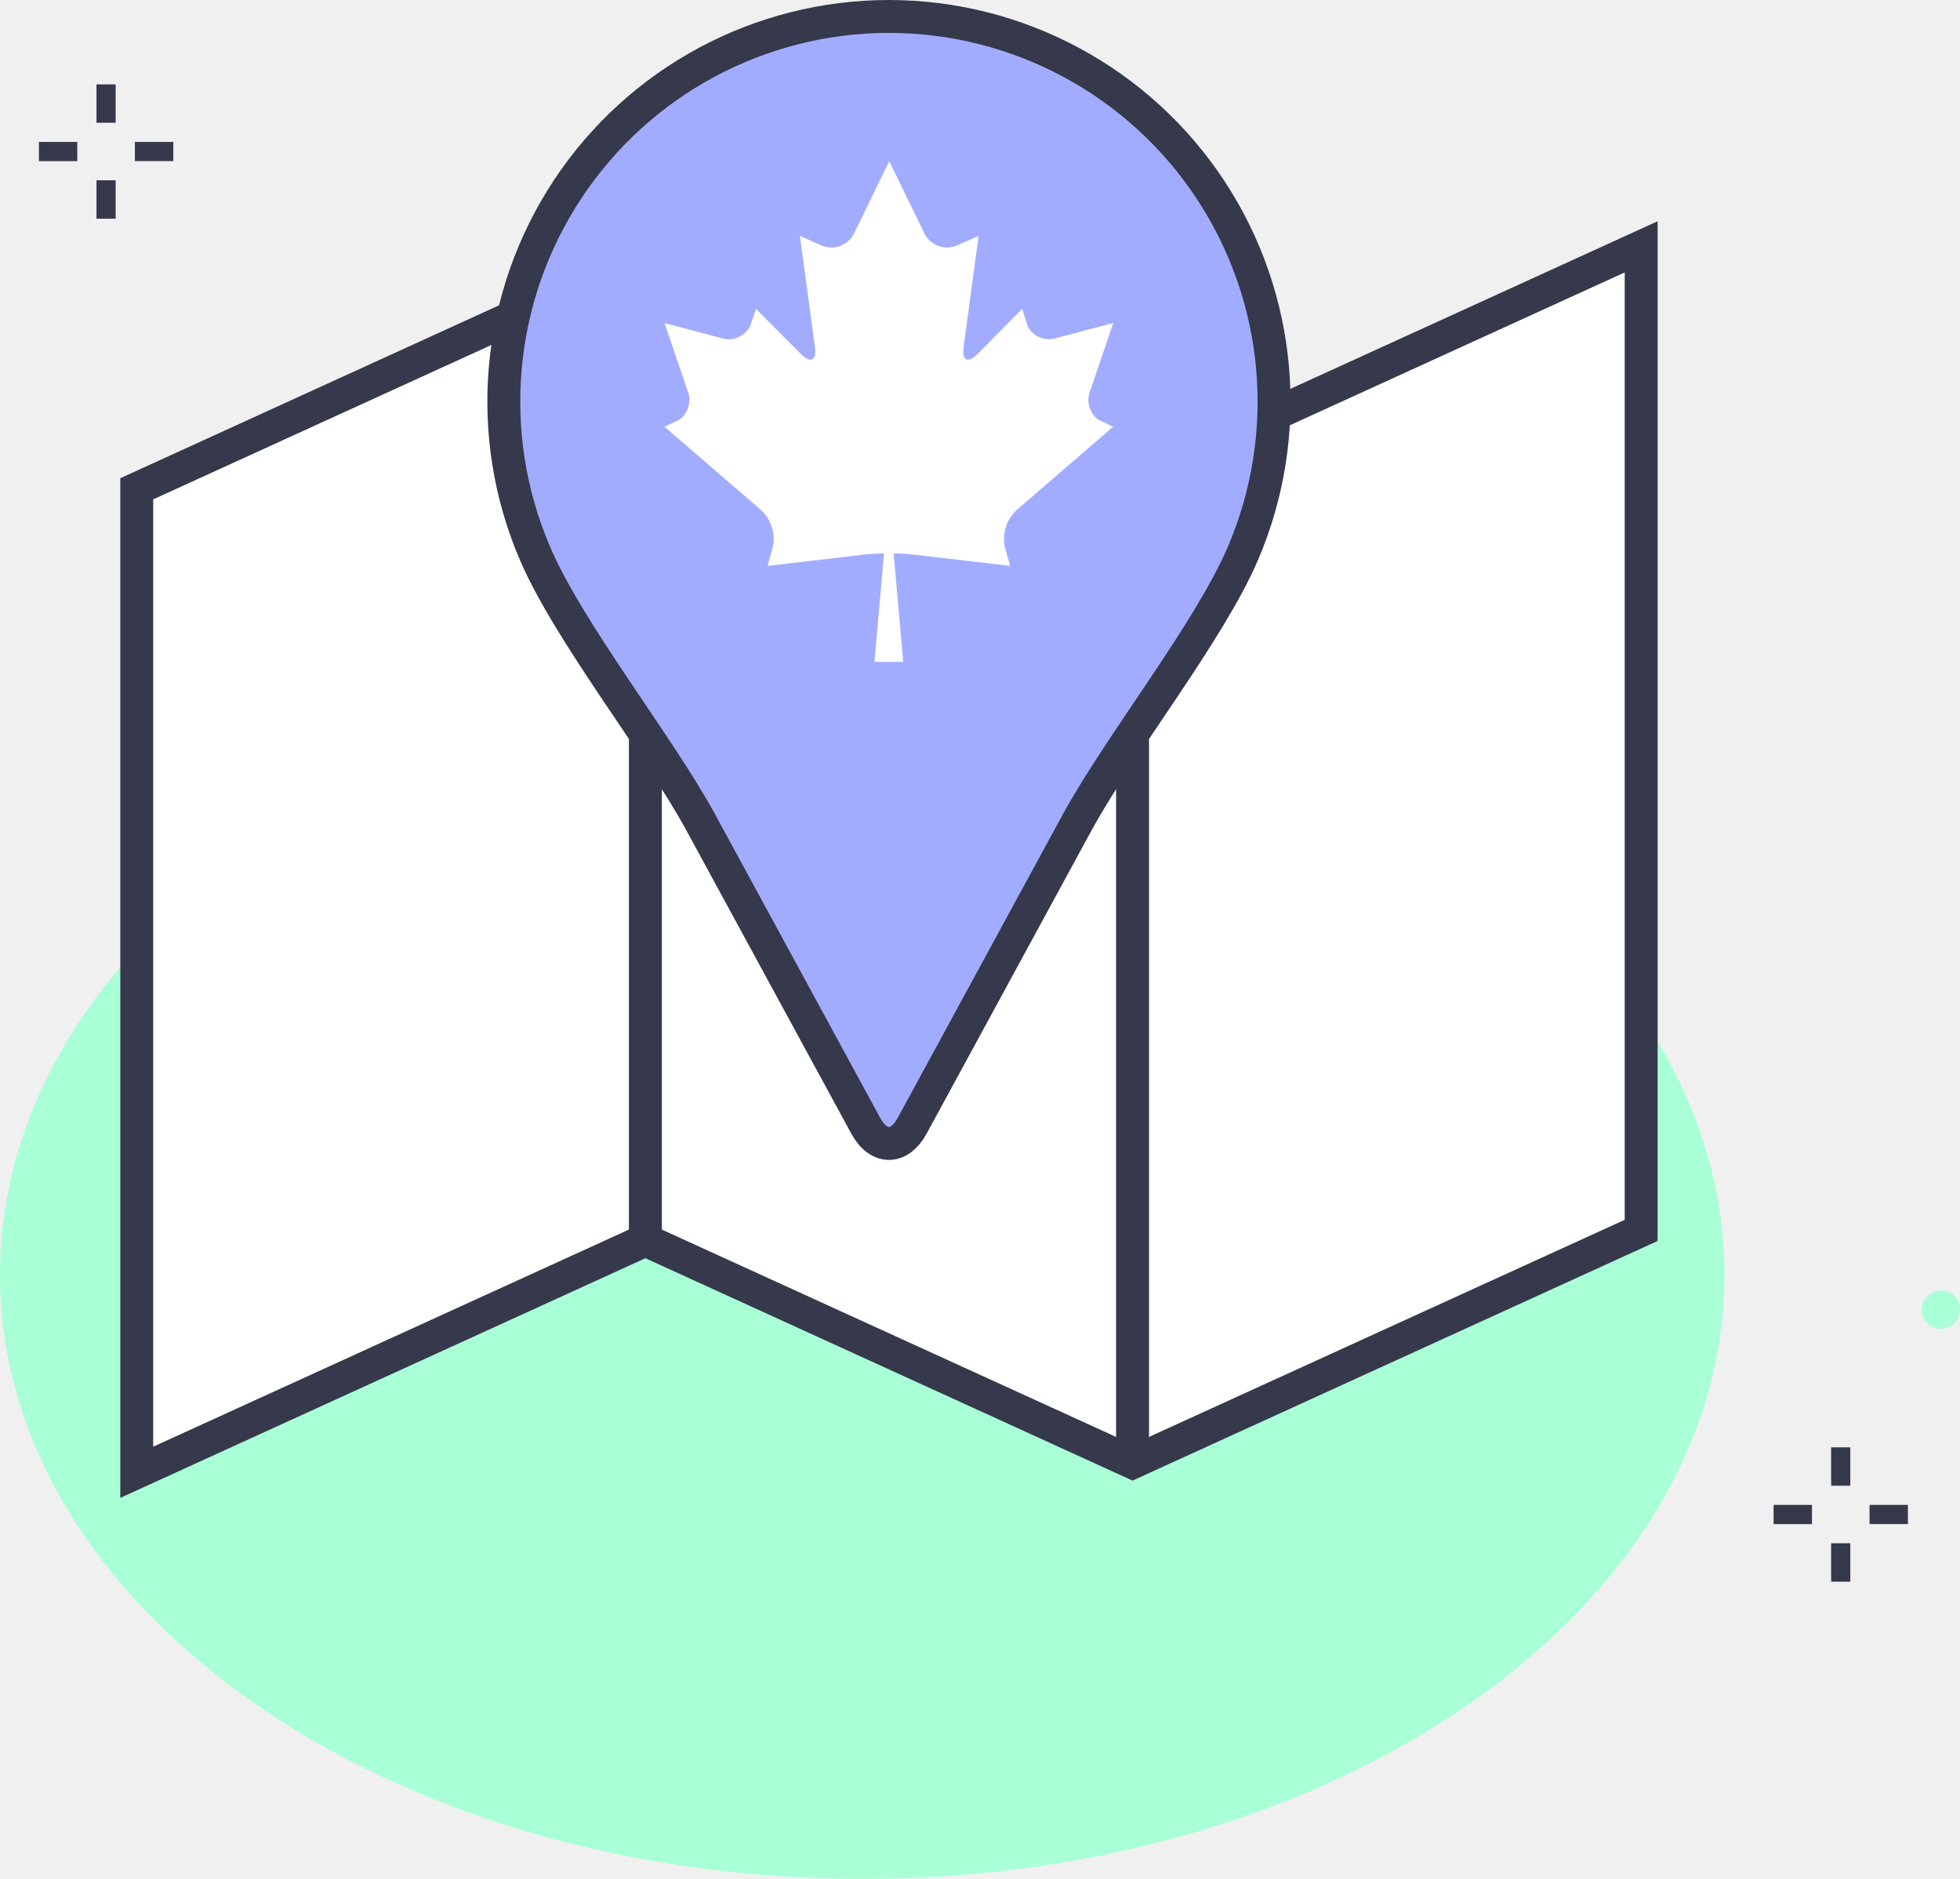
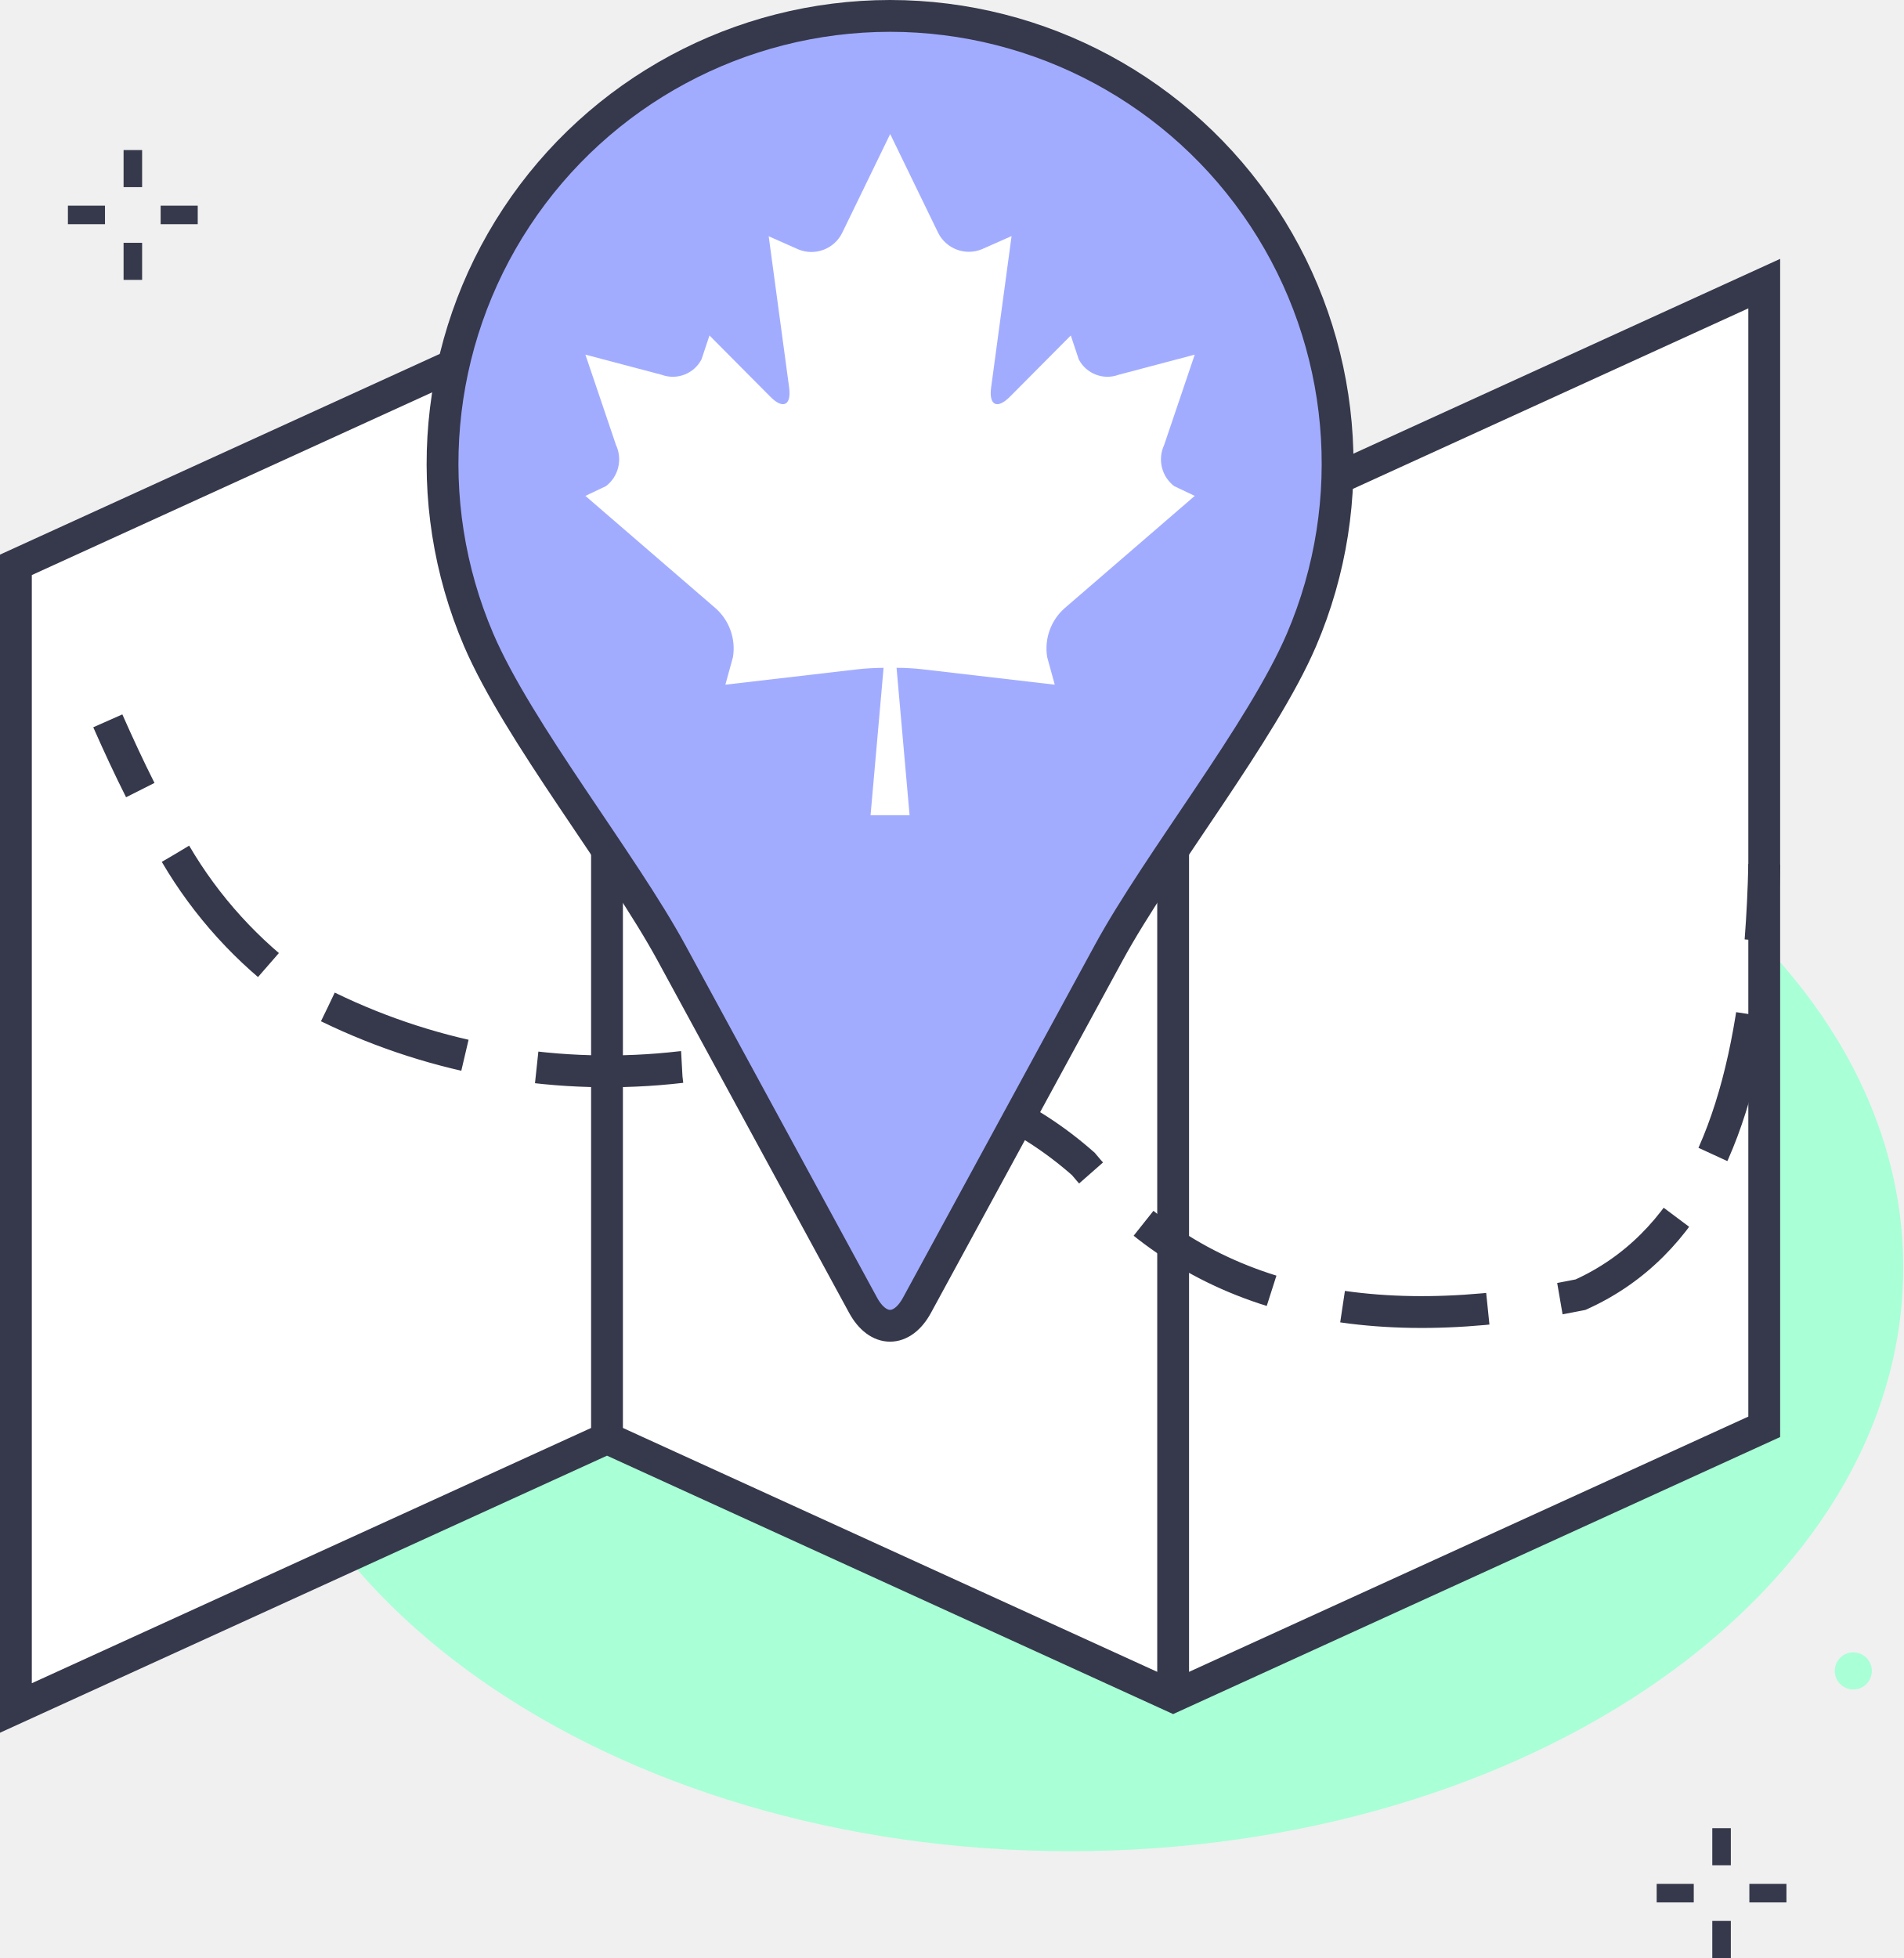
- <svg xmlns="http://www.w3.org/2000/svg" id="Layer_1" data-name="Layer 1" viewBox="0 0 32.52 31.18">
-   <ellipse cx="14.306" cy="21.157" rx="14.306" ry="10.022" style="fill:#a9ffd6" />
-   <polygon points="2.269 24.431 10.708 20.579 18.791 24.269 27.23 20.417 27.23 4.096 18.791 7.948 10.708 4.258 2.269 8.111 2.269 24.431" style="fill:#fff;stroke:#36384b;stroke-miterlimit:10;stroke-width:0.546px" />
-   <line x1="18.791" y1="7.948" x2="18.791" y2="24.269" style="fill:none;stroke:#36384b;stroke-miterlimit:10;stroke-width:0.546px" />
-   <line x1="10.708" y1="20.579" x2="10.708" y2="4.258" style="fill:none;stroke:#36384b;stroke-miterlimit:10;stroke-width:0.546px" />
-   <rect x="30.382" y="24.017" width="0.318" height="0.637" style="fill:#36384b" />
-   <rect x="30.382" y="25.609" width="0.318" height="0.637" style="fill:#36384b" />
-   <rect x="31.019" y="24.972" width="0.637" height="0.318" style="fill:#36384b" />
-   <polyline points="29.427 24.972 30.064 24.972 30.064 25.291 29.427 25.291" style="fill:#36384b" />
-   <rect x="1.601" y="1.4" width="0.318" height="0.637" style="fill:#36384b" />
-   <rect x="1.601" y="2.992" width="0.318" height="0.637" style="fill:#36384b" />
-   <rect x="2.238" y="2.355" width="0.637" height="0.318" style="fill:#36384b" />
-   <polyline points="0.646 2.355 1.282 2.355 1.282 2.674 0.646 2.674" style="fill:#36384b" />
-   <circle cx="32.202" cy="21.732" r="0.318" style="fill:#a9ffd6" />
-   <path d="M16.49,2.547a6.391,6.391,0,0,0-5.874,8.909c.564,1.315,2.044,3.167,2.753,4.469l2.736,5.031c.212.39.557.39.769,0l2.736-5.031c.709-1.3,2.189-3.154,2.753-4.469A6.393,6.393,0,0,0,16.49,2.547Z" transform="translate(-1.74 -2.274)" style="fill:#a2acff;stroke:#36384b;stroke-miterlimit:10;stroke-width:0.546px" />
-   <path d="M19.837,8.734l.374-1.1-.931.246a.4.4,0,0,1-.487-.189L18.7,7.4l-.743.751c-.156.157-.259.106-.23-.114l.25-1.848-.361.159a.419.419,0,0,1-.538-.2l-.584-1.2-.583,1.2a.419.419,0,0,1-.538.2l-.361-.159.25,1.849c.029.219-.074.27-.231.113L14.284,7.4l-.1.292a.4.4,0,0,1-.487.189l-.931-.246.374,1.1a.414.414,0,0,1-.122.5l-.252.12,1.589,1.372a.655.655,0,0,1,.213.6l-.092.337,1.611-.188c.09-.011.2-.017.321-.019l-.159,1.8h.477l-.159-1.8c.117,0,.231.008.321.019l1.611.188-.092-.337a.655.655,0,0,1,.213-.6l1.589-1.372-.252-.12A.414.414,0,0,1,19.837,8.734Z" transform="translate(-1.74 -2.274)" style="fill:#fff" />
+ <svg xmlns="http://www.w3.org/2000/svg" id="Layer_1" data-name="Layer 1" viewBox="0 0 31.11 32.006">
+   <ellipse cx="17.494" cy="20.721" rx="13.616" ry="9.539" style="fill:#a9ffd6" />
+   <polygon points="0.26 27.919 9.922 23.509 19.176 27.733 28.838 23.323 28.838 4.636 19.176 9.047 9.922 4.823 0.26 9.233 0.26 27.919" style="fill:#fff;stroke:#36384b;stroke-miterlimit:10;stroke-width:0.52px" />
+   <line x1="19.176" y1="9.047" x2="19.176" y2="27.733" style="fill:none;stroke:#36384b;stroke-miterlimit:10;stroke-width:0.52px" />
+   <line x1="9.922" y1="23.509" x2="9.922" y2="4.823" style="fill:none;stroke:#36384b;stroke-miterlimit:10;stroke-width:0.52px" />
+   <rect x="27.989" y="29.884" width="0.303" height="0.606" style="fill:#36384b" />
+   <rect x="27.989" y="31.4" width="0.303" height="0.606" style="fill:#36384b" />
+   <rect x="28.595" y="30.794" width="0.606" height="0.303" style="fill:#36384b" />
+   <polyline points="27.08 30.794 27.686 30.794 27.686 31.097 27.08 31.097" style="fill:#36384b" />
+   <rect x="2.02" y="2.453" width="0.303" height="0.606" style="fill:#36384b" />
+   <rect x="2.02" y="3.969" width="0.303" height="0.606" style="fill:#36384b" />
+   <rect x="2.626" y="3.362" width="0.606" height="0.303" style="fill:#36384b" />
+   <polyline points="1.11 3.362 1.716 3.362 1.716 3.665 1.11 3.665" style="fill:#36384b" />
+   <circle cx="30.294" cy="27.313" r="0.303" style="fill:#a9ffd6" />
+   <path d="M4.077,13.65c.173.391.348.769.531,1.132" transform="translate(-2.315 -1.867)" style="fill:none;stroke:#36384b;stroke-miterlimit:10;stroke-width:0.52px" />
+   <path d="M5.184,15.824a7.158,7.158,0,0,0,1.987,2.187" transform="translate(-2.315 -1.867)" style="fill:none;stroke:#36384b;stroke-miterlimit:10;stroke-width:0.52px;stroke-dasharray:2.38,1.19" />
+   <path d="M7.675,18.327a10.436,10.436,0,0,0,5.778.982c2.376-.146,4.692-.075,6.57,1.584,1.875,2.259,4.651,2.847,8.127,2.137,1.8-.812,2.6-2.718,2.884-5.19" transform="translate(-2.315 -1.867)" style="fill:none;stroke:#36384b;stroke-miterlimit:10;stroke-width:0.52px;stroke-dasharray:2.38,1.19,2.38,1.19" />
+   <path d="M31.092,17.243q.047-.606.061-1.249" transform="translate(-2.315 -1.867)" style="fill:none;stroke:#36384b;stroke-miterlimit:10;stroke-width:0.52px" />
+   <path d="M16.864,2.127a7.32,7.32,0,0,0-6.725,10.2c.646,1.505,2.341,3.625,3.152,5.116l3.132,5.76c.244.447.638.447.881,0l3.133-5.76c.811-1.491,2.506-3.611,3.152-5.116a7.32,7.32,0,0,0-6.725-10.2Z" transform="translate(-2.315 -1.867)" style="fill:#a2acff;stroke:#36384b;stroke-miterlimit:10;stroke-width:0.52px" />
+   <path d="M21.344,9.141l.5-1.477L20.6,7.993a.528.528,0,0,1-.652-.252l-.13-.39-.994,1c-.21.212-.348.143-.308-.151l.334-2.474-.483.214a.561.561,0,0,1-.72-.273l-.781-1.609L16.083,5.67a.561.561,0,0,1-.72.273l-.483-.214L15.214,8.2c.04.294-.1.363-.308.151l-.994-1-.13.39a.529.529,0,0,1-.653.252l-1.245-.329.5,1.477a.553.553,0,0,1-.163.672l-.337.16,2.126,1.835a.878.878,0,0,1,.286.8l-.124.451,2.156-.251c.121-.014.272-.023.43-.025l-.213,2.41h.638l-.213-2.41c.158,0,.309.011.43.025l2.156.251-.124-.451a.878.878,0,0,1,.286-.8l2.126-1.835-.337-.16A.553.553,0,0,1,21.344,9.141Z" transform="translate(-2.315 -1.867)" style="fill:#fff" />
</svg>
